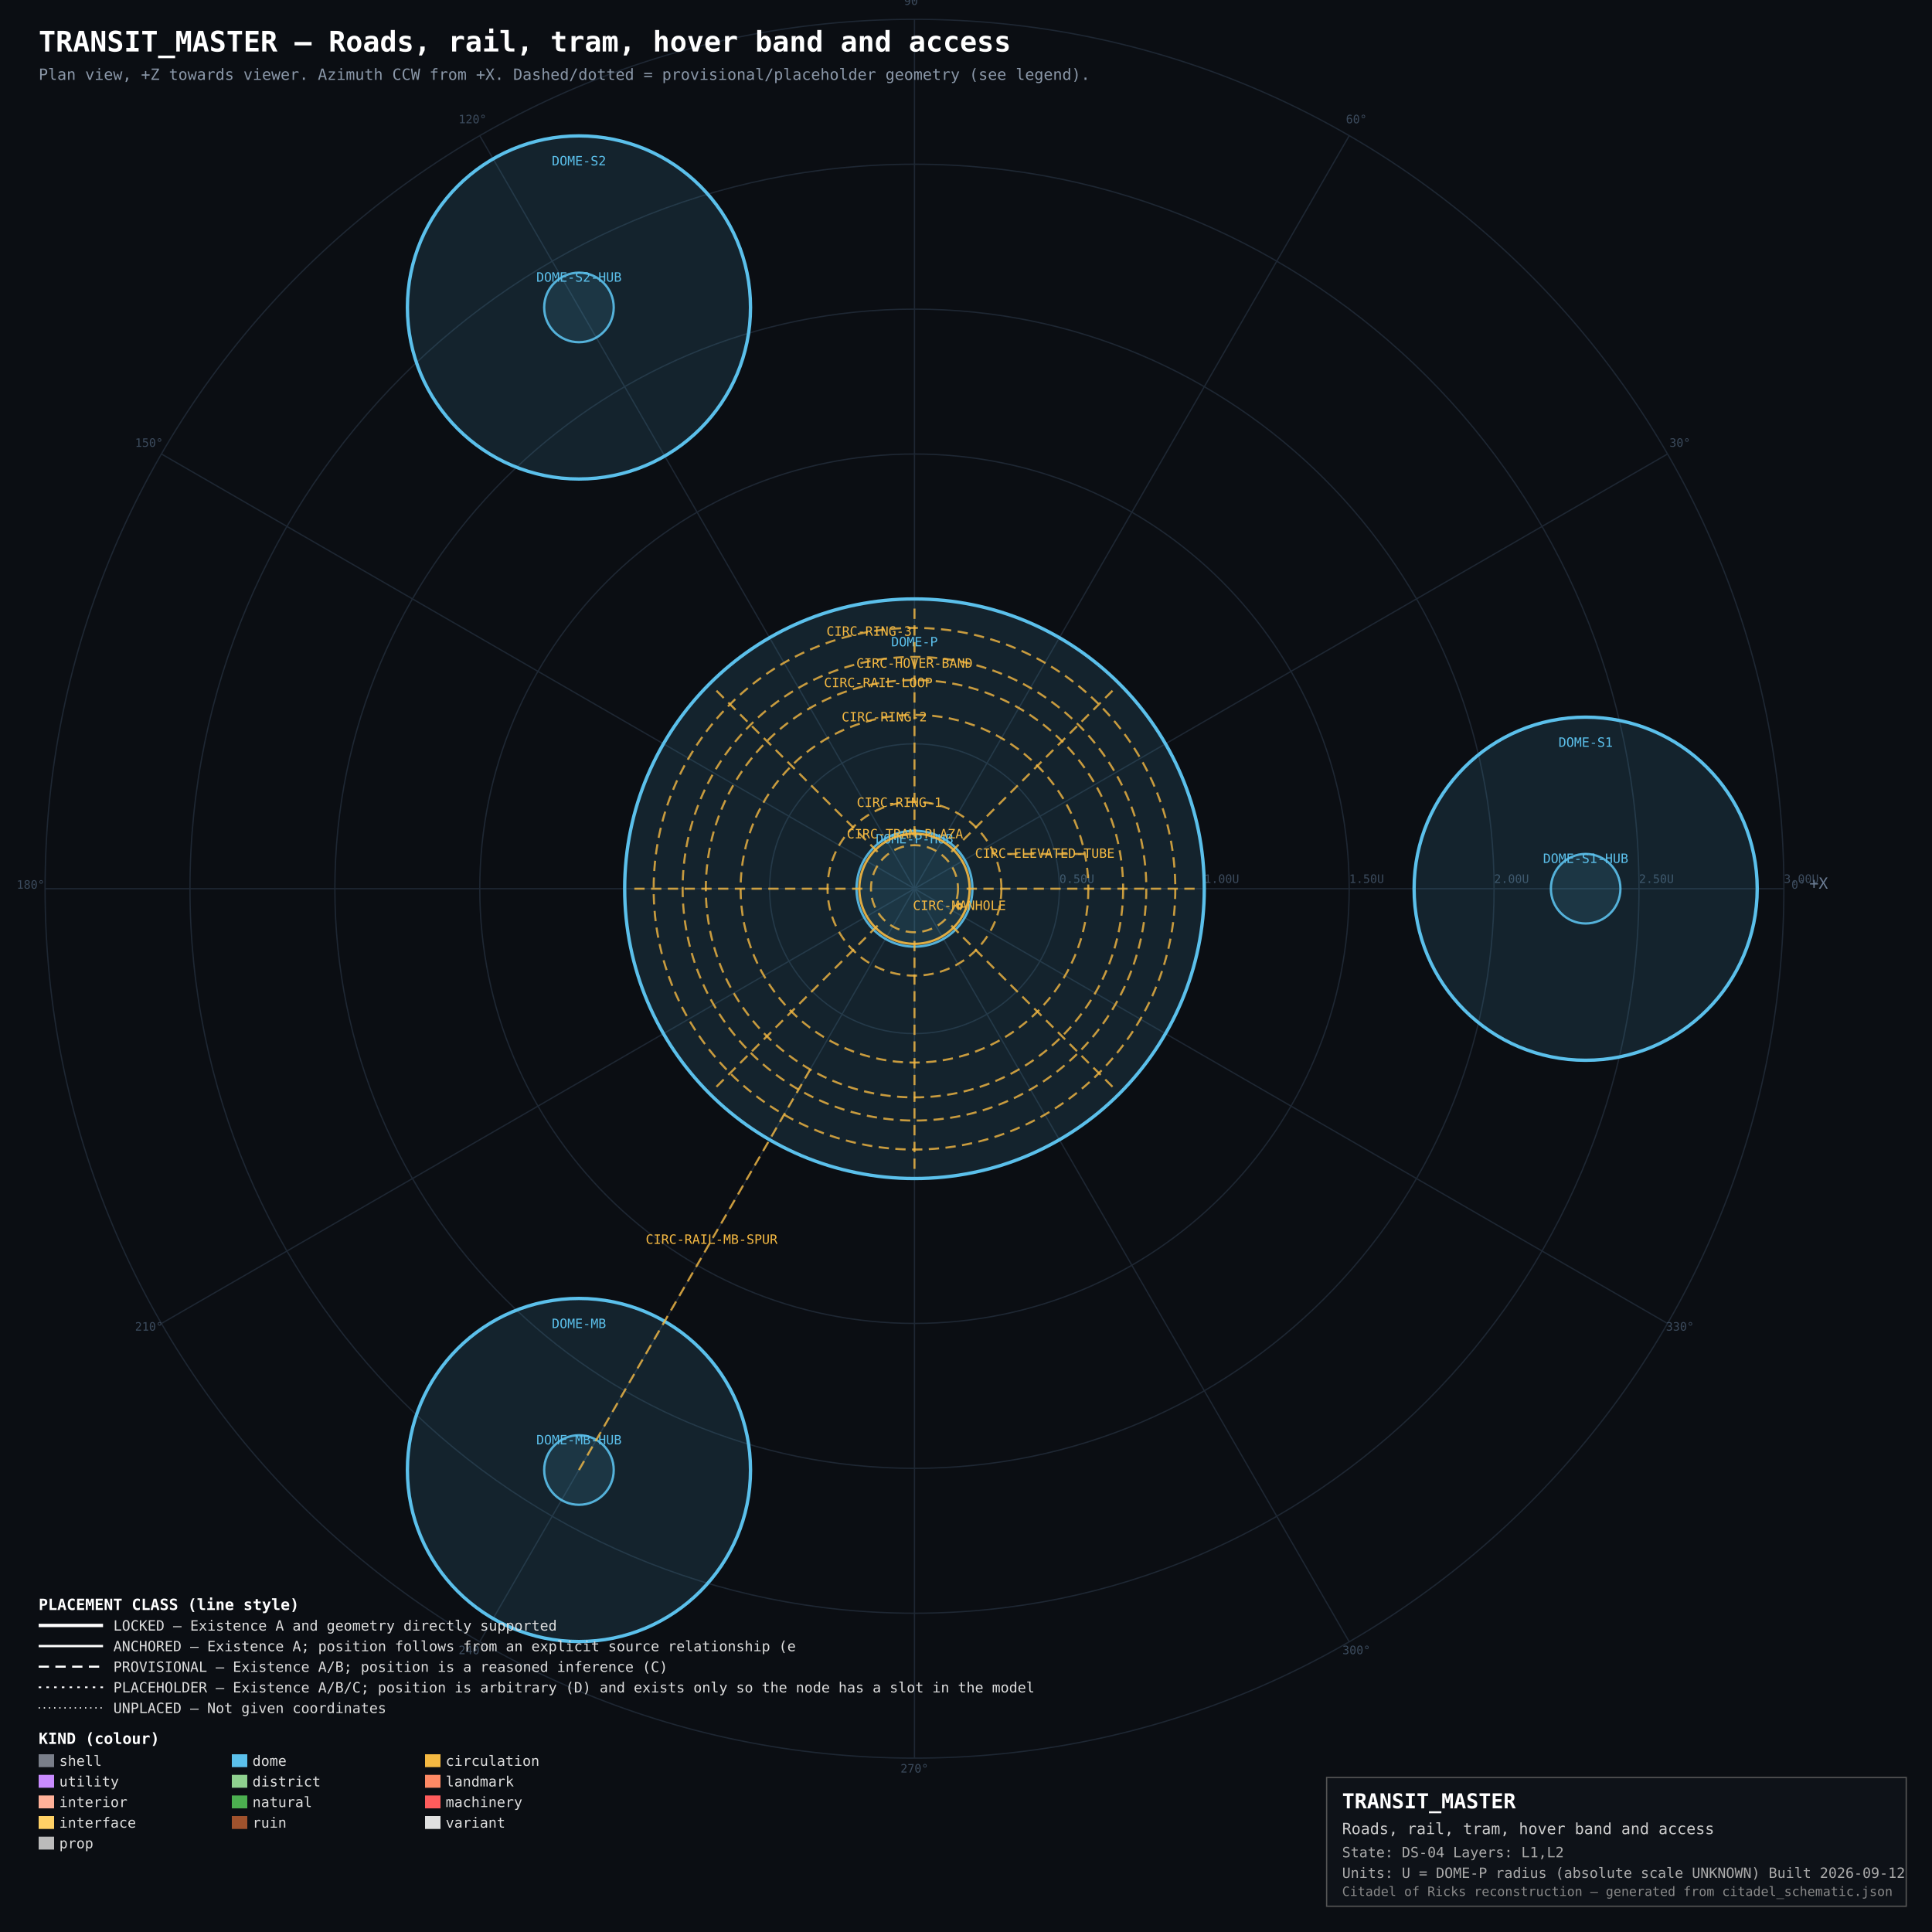
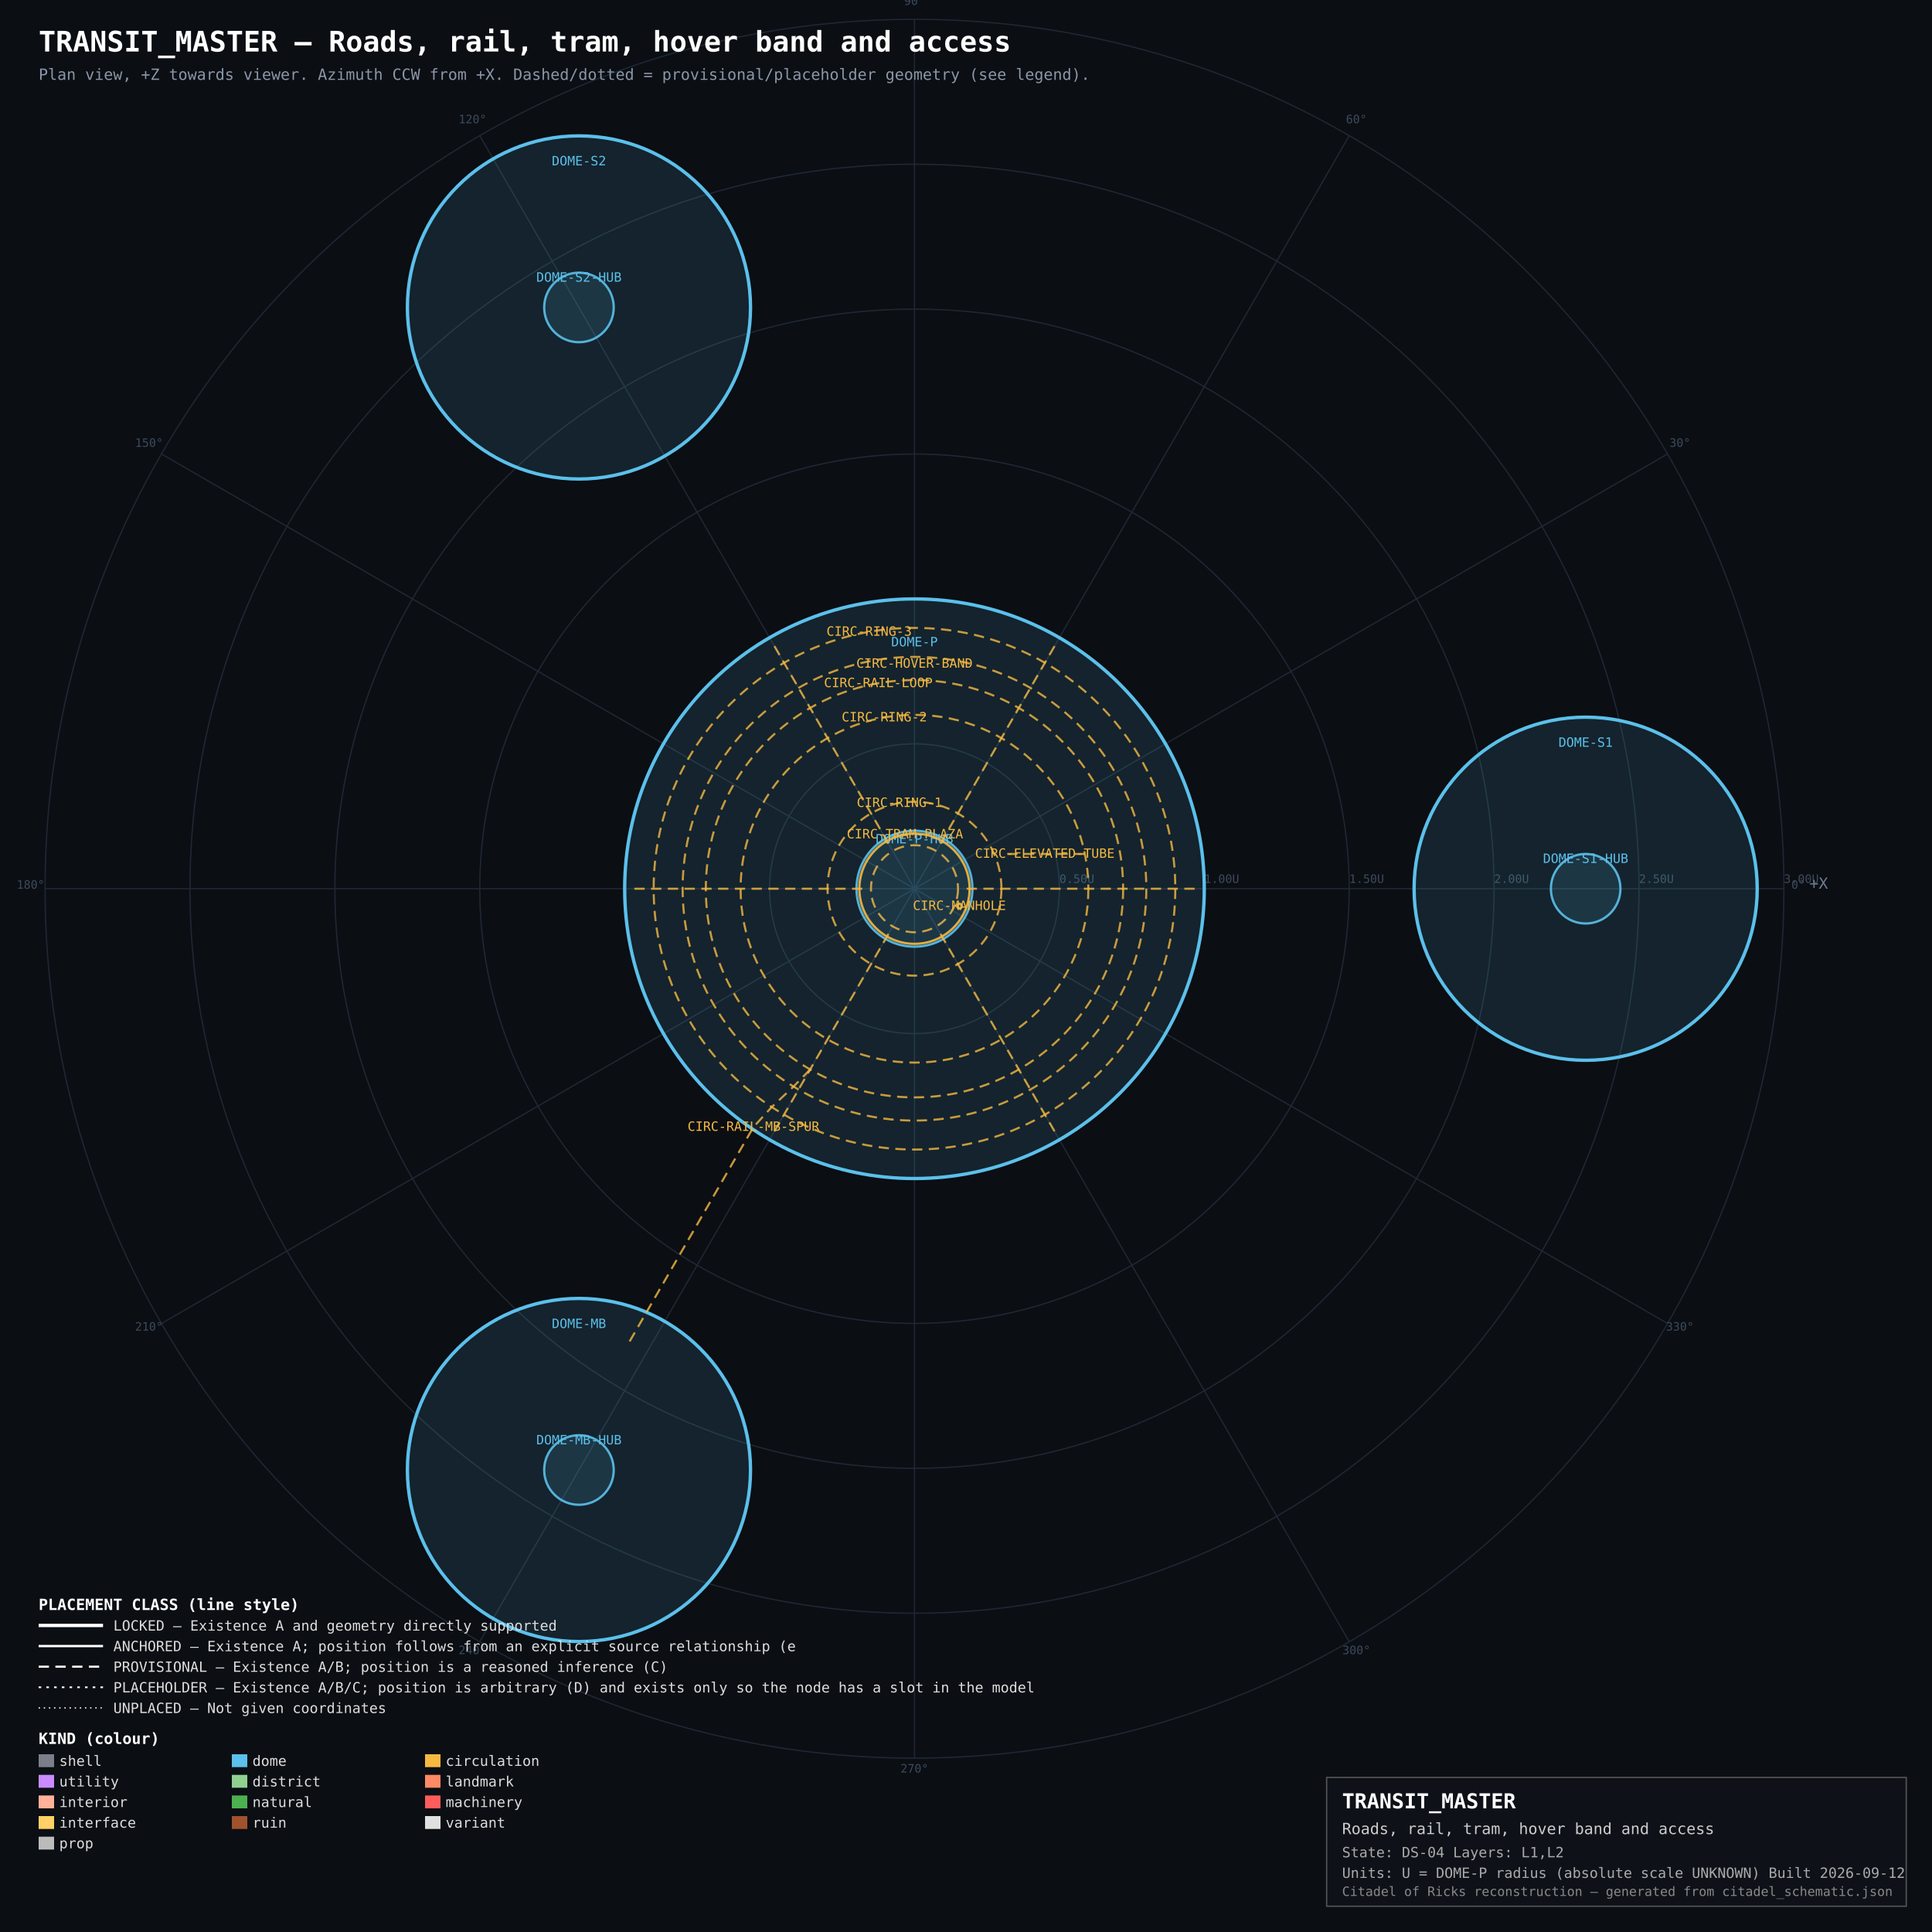
<svg xmlns="http://www.w3.org/2000/svg" width="1500" height="1500" viewBox="0 0 1500 1500" font-family="ui-monospace, Consolas, monospace">
  <rect width="1500" height="1500" fill="#0b0e13" />
  <circle cx="710.0" cy="690.0" r="112.5" stroke="#1e2733" stroke-width="1" fill="none" />
  <text x="822.5" y="685.5" font-size="9" text-anchor="start" fill="#3b4a5c" font-family="ui-monospace, Consolas, monospace">0.50U</text>
  <circle cx="710.0" cy="690.0" r="225.0" stroke="#1e2733" stroke-width="1" fill="none" />
  <text x="935.0" y="685.5" font-size="9" text-anchor="start" fill="#3b4a5c" font-family="ui-monospace, Consolas, monospace">1.00U</text>
  <circle cx="710.0" cy="690.0" r="337.5" stroke="#1e2733" stroke-width="1" fill="none" />
  <text x="1047.5" y="685.5" font-size="9" text-anchor="start" fill="#3b4a5c" font-family="ui-monospace, Consolas, monospace">1.50U</text>
  <circle cx="710.0" cy="690.0" r="450.0" stroke="#1e2733" stroke-width="1" fill="none" />
  <text x="1160.0" y="685.5" font-size="9" text-anchor="start" fill="#3b4a5c" font-family="ui-monospace, Consolas, monospace">2.00U</text>
  <circle cx="710.0" cy="690.0" r="562.5" stroke="#1e2733" stroke-width="1" fill="none" />
  <text x="1272.5" y="685.5" font-size="9" text-anchor="start" fill="#3b4a5c" font-family="ui-monospace, Consolas, monospace">2.50U</text>
  <circle cx="710.0" cy="690.0" r="675.0" stroke="#1e2733" stroke-width="1" fill="none" />
  <text x="1385.0" y="685.5" font-size="9" text-anchor="start" fill="#3b4a5c" font-family="ui-monospace, Consolas, monospace">3.00U</text>
  <line x1="710.0" y1="690.0" x2="1385.0" y2="690.0" stroke="#1e2733" stroke-width="1" />
  <text x="1396.2" y="690.0" font-size="9" text-anchor="middle" fill="#3b4a5c" font-family="ui-monospace, Consolas, monospace">0°</text>
  <line x1="710.0" y1="690.0" x2="1294.6" y2="352.5" stroke="#1e2733" stroke-width="1" />
  <text x="1304.3" y="346.9" font-size="9" text-anchor="middle" fill="#3b4a5c" font-family="ui-monospace, Consolas, monospace">30°</text>
  <line x1="710.0" y1="690.0" x2="1047.5" y2="105.4" stroke="#1e2733" stroke-width="1" />
  <text x="1053.1" y="95.7" font-size="9" text-anchor="middle" fill="#3b4a5c" font-family="ui-monospace, Consolas, monospace">60°</text>
  <line x1="710.0" y1="690.0" x2="710.0" y2="15.0" stroke="#1e2733" stroke-width="1" />
  <text x="710.0" y="3.8" font-size="9" text-anchor="middle" fill="#3b4a5c" font-family="ui-monospace, Consolas, monospace">90°</text>
  <line x1="710.0" y1="690.0" x2="372.5" y2="105.4" stroke="#1e2733" stroke-width="1" />
  <text x="366.9" y="95.7" font-size="9" text-anchor="middle" fill="#3b4a5c" font-family="ui-monospace, Consolas, monospace">120°</text>
  <line x1="710.0" y1="690.0" x2="125.4" y2="352.5" stroke="#1e2733" stroke-width="1" />
  <text x="115.7" y="346.9" font-size="9" text-anchor="middle" fill="#3b4a5c" font-family="ui-monospace, Consolas, monospace">150°</text>
  <line x1="710.0" y1="690.0" x2="35.0" y2="690.0" stroke="#1e2733" stroke-width="1" />
  <text x="23.8" y="690.0" font-size="9" text-anchor="middle" fill="#3b4a5c" font-family="ui-monospace, Consolas, monospace">180°</text>
  <line x1="710.0" y1="690.0" x2="125.4" y2="1027.5" stroke="#1e2733" stroke-width="1" />
  <text x="115.7" y="1033.1" font-size="9" text-anchor="middle" fill="#3b4a5c" font-family="ui-monospace, Consolas, monospace">210°</text>
  <line x1="710.0" y1="690.0" x2="372.5" y2="1274.6" stroke="#1e2733" stroke-width="1" />
  <text x="366.9" y="1284.3" font-size="9" text-anchor="middle" fill="#3b4a5c" font-family="ui-monospace, Consolas, monospace">240°</text>
  <line x1="710.0" y1="690.0" x2="710.0" y2="1365.0" stroke="#1e2733" stroke-width="1" />
  <text x="710.0" y="1376.2" font-size="9" text-anchor="middle" fill="#3b4a5c" font-family="ui-monospace, Consolas, monospace">270°</text>
  <line x1="710.0" y1="690.0" x2="1047.5" y2="1274.6" stroke="#1e2733" stroke-width="1" />
  <text x="1053.1" y="1284.3" font-size="9" text-anchor="middle" fill="#3b4a5c" font-family="ui-monospace, Consolas, monospace">300°</text>
  <line x1="710.0" y1="690.0" x2="1294.6" y2="1027.5" stroke="#1e2733" stroke-width="1" />
  <text x="1304.3" y="1033.1" font-size="9" text-anchor="middle" fill="#3b4a5c" font-family="ui-monospace, Consolas, monospace">330°</text>
  <text x="1412.0" y="690.0" font-size="12" text-anchor="middle" fill="#6b7c93" font-family="ui-monospace, Consolas, monospace">+X</text>
  <text x="710.0" y="-12.0" font-size="12" text-anchor="middle" fill="#6b7c93" font-family="ui-monospace, Consolas, monospace">+Y</text>
  <text x="30" y="40" font-size="22" fill="#fff" font-weight="bold">TRANSIT_MASTER — Roads, rail, tram, hover band and access</text>
  <text x="30" y="62" font-size="12" fill="#8a97a8">Plan view, +Z towards viewer. Azimuth CCW from +X. Dashed/dotted = provisional/placeholder geometry (see legend).</text>
  <circle cx="710.0" cy="690.0" r="225.0" stroke="#5bc0eb" stroke-width="2.6" stroke-opacity="1.0" fill="#5bc0eb" fill-opacity="0.12" />
  <text x="710.0" y="501.8" font-size="10" text-anchor="middle" fill="#5bc0eb" font-family="ui-monospace, Consolas, monospace">DOME-P</text>
  <circle cx="1231.1" cy="690.0" r="133.2" stroke="#5bc0eb" stroke-width="2.6" stroke-opacity="1.0" fill="#5bc0eb" fill-opacity="0.12" />
  <text x="1231.1" y="579.8" font-size="10" text-anchor="middle" fill="#5bc0eb" font-family="ui-monospace, Consolas, monospace">DOME-S1</text>
  <circle cx="449.5" cy="238.7" r="133.2" stroke="#5bc0eb" stroke-width="2.6" stroke-opacity="1.0" fill="#5bc0eb" fill-opacity="0.12" />
  <text x="449.5" y="128.4" font-size="10" text-anchor="middle" fill="#5bc0eb" font-family="ui-monospace, Consolas, monospace">DOME-S2</text>
  <circle cx="449.5" cy="1141.3" r="133.2" stroke="#5bc0eb" stroke-width="2.6" stroke-opacity="1.0" fill="#5bc0eb" fill-opacity="0.12" />
  <text x="449.5" y="1031.1" font-size="10" text-anchor="middle" fill="#5bc0eb" font-family="ui-monospace, Consolas, monospace">DOME-MB</text>
  <circle cx="710.0" cy="690.0" r="45.0" stroke="#5bc0eb" stroke-width="1.8" stroke-opacity="0.9" fill="#5bc0eb" fill-opacity="0.12" />
  <text x="710.0" y="654.8" font-size="10" text-anchor="middle" fill="#5bc0eb" font-family="ui-monospace, Consolas, monospace">DOME-P-HUB</text>
  <circle cx="1231.1" cy="690.0" r="27.0" stroke="#5bc0eb" stroke-width="1.8" stroke-opacity="0.9" fill="#5bc0eb" fill-opacity="0.12" />
  <text x="1231.1" y="670.0" font-size="10" text-anchor="middle" fill="#5bc0eb" font-family="ui-monospace, Consolas, monospace">DOME-S1-HUB</text>
  <circle cx="449.5" cy="238.7" r="27.0" stroke="#5bc0eb" stroke-width="1.8" stroke-opacity="0.9" fill="#5bc0eb" fill-opacity="0.12" />
  <text x="449.5" y="218.7" font-size="10" text-anchor="middle" fill="#5bc0eb" font-family="ui-monospace, Consolas, monospace">DOME-S2-HUB</text>
  <circle cx="449.5" cy="1141.3" r="27.0" stroke="#5bc0eb" stroke-width="1.8" stroke-opacity="0.9" fill="#5bc0eb" fill-opacity="0.12" />
  <text x="449.5" y="1121.4" font-size="10" text-anchor="middle" fill="#5bc0eb" font-family="ui-monospace, Consolas, monospace">DOME-MB-HUB</text>
  <circle cx="710.0" cy="690.0" r="67.5" stroke="#f5b942" stroke-width="1.6" stroke-opacity="0.8" stroke-dasharray="8,5" fill="none" />
  <text x="698.3" y="626.5" font-size="10" text-anchor="middle" fill="#f5b942" font-family="ui-monospace, Consolas, monospace">CIRC-RING-1</text>
  <circle cx="710.0" cy="690.0" r="135.0" stroke="#f5b942" stroke-width="1.6" stroke-opacity="0.8" stroke-dasharray="8,5" fill="none" />
  <text x="686.6" y="560.1" font-size="10" text-anchor="middle" fill="#f5b942" font-family="ui-monospace, Consolas, monospace">CIRC-RING-2</text>
  <circle cx="710.0" cy="690.0" r="202.5" stroke="#f5b942" stroke-width="1.6" stroke-opacity="0.8" stroke-dasharray="8,5" fill="none" />
  <text x="674.8" y="493.6" font-size="10" text-anchor="middle" fill="#f5b942" font-family="ui-monospace, Consolas, monospace">CIRC-RING-3</text>
-   <line x1="750.5" y1="690.0" x2="930.5" y2="690.0" stroke="#f5b942" stroke-width="1.6" stroke-opacity="0.8" stroke-dasharray="8,5" fill="none" />
-   <line x1="738.6" y1="661.4" x2="865.9" y2="534.1" stroke="#f5b942" stroke-width="1.6" stroke-opacity="0.8" stroke-dasharray="8,5" fill="none" />
-   <line x1="710.0" y1="649.5" x2="710.0" y2="469.5" stroke="#f5b942" stroke-width="1.6" stroke-opacity="0.8" stroke-dasharray="8,5" fill="none" />
-   <line x1="681.4" y1="661.4" x2="554.1" y2="534.1" stroke="#f5b942" stroke-width="1.6" stroke-opacity="0.8" stroke-dasharray="8,5" fill="none" />
-   <line x1="669.5" y1="690.0" x2="489.5" y2="690.0" stroke="#f5b942" stroke-width="1.6" stroke-opacity="0.8" stroke-dasharray="8,5" fill="none" />
-   <line x1="681.4" y1="718.6" x2="554.1" y2="845.9" stroke="#f5b942" stroke-width="1.6" stroke-opacity="0.8" stroke-dasharray="8,5" fill="none" />
-   <line x1="710.0" y1="730.5" x2="710.0" y2="910.5" stroke="#f5b942" stroke-width="1.6" stroke-opacity="0.8" stroke-dasharray="8,5" fill="none" />
-   <line x1="738.6" y1="718.6" x2="865.9" y2="845.9" stroke="#f5b942" stroke-width="1.6" stroke-opacity="0.8" stroke-dasharray="8,5" fill="none" />
+   <line x1="750.5" y1="690.0" x2="931.6" y2="690.0" stroke="#f5b942" stroke-width="1.6" stroke-opacity="0.8" stroke-dasharray="8,5" fill="none" />
+   <line x1="730.2" y1="654.9" x2="820.8" y2="498.1" stroke="#f5b942" stroke-width="1.6" stroke-opacity="0.8" stroke-dasharray="8,5" fill="none" />
+   <line x1="689.8" y1="654.9" x2="599.2" y2="498.1" stroke="#f5b942" stroke-width="1.6" stroke-opacity="0.8" stroke-dasharray="8,5" fill="none" />
+   <line x1="669.5" y1="690.0" x2="488.4" y2="690.0" stroke="#f5b942" stroke-width="1.6" stroke-opacity="0.8" stroke-dasharray="8,5" fill="none" />
+   <line x1="689.8" y1="725.1" x2="599.2" y2="881.9" stroke="#f5b942" stroke-width="1.6" stroke-opacity="0.8" stroke-dasharray="8,5" fill="none" />
+   <line x1="730.2" y1="725.1" x2="820.8" y2="881.9" stroke="#f5b942" stroke-width="1.6" stroke-opacity="0.8" stroke-dasharray="8,5" fill="none" />
  <circle cx="710.0" cy="690.0" r="162.0" stroke="#f5b942" stroke-width="1.6" stroke-opacity="0.8" stroke-dasharray="8,5" fill="none" />
  <text x="681.9" y="533.5" font-size="10" text-anchor="middle" fill="#f5b942" font-family="ui-monospace, Consolas, monospace">CIRC-RAIL-LOOP</text>
-   <polyline points="629.0,830.4 603.1,875.2 597.5,884.9 552.5,962.7 516.0,1025.9 449.5,1141.3" stroke="#f5b942" stroke-width="1.6" stroke-opacity="0.8" stroke-dasharray="8,5" fill="none" />
-   <text x="552.5" y="965.7" font-size="10" text-anchor="middle" fill="#f5b942" font-family="ui-monospace, Consolas, monospace">CIRC-RAIL-MB-SPUR</text>
+   <polyline points="629.0,830.3 616.1,843.6 599.0,859.7 585.0,875.0 550.1,935.4 502.4,1018.0 486.4,1045.7" stroke="#f5b942" stroke-width="1.6" stroke-opacity="0.8" stroke-dasharray="8,5" fill="none" />
+   <text x="585.0" y="878.0" font-size="10" text-anchor="middle" fill="#f5b942" font-family="ui-monospace, Consolas, monospace">CIRC-RAIL-MB-SPUR</text>
  <circle cx="710.0" cy="690.0" r="42.8" stroke="#f5b942" stroke-width="1.8" stroke-opacity="0.9" fill="none" />
  <text x="702.6" y="650.9" font-size="10" text-anchor="middle" fill="#f5b942" font-family="ui-monospace, Consolas, monospace">CIRC-TRAM-PLAZA</text>
  <circle cx="710.0" cy="690.0" r="180.0" stroke="#f5b942" stroke-width="1.6" stroke-opacity="0.8" stroke-dasharray="8,5" fill="none" />
  <circle cx="710.0" cy="690.0" r="33.8" stroke="#f5b942" stroke-width="1.6" stroke-opacity="0.8" stroke-dasharray="8,5" fill="none" />
  <text x="710.0" y="518.4" font-size="10" text-anchor="middle" fill="#f5b942" font-family="ui-monospace, Consolas, monospace">CIRC-HOVER-BAND</text>
  <circle cx="744.9" cy="703.5" r="1.8" stroke="#f5b942" stroke-width="1.8" stroke-opacity="0.9" fill="#f5b942" fill-opacity="0.12" />
  <text x="744.9" y="706.5" font-size="10" text-anchor="middle" fill="#f5b942" font-family="ui-monospace, Consolas, monospace">CIRC-MANHOLE</text>
  <polyline points="782.0,663.0 811.2,663.0 845.0,663.0" stroke="#f5b942" stroke-width="1.6" stroke-opacity="0.8" stroke-dasharray="8,5" fill="none" />
  <text x="811.2" y="666.0" font-size="10" text-anchor="middle" fill="#f5b942" font-family="ui-monospace, Consolas, monospace">CIRC-ELEVATED-TUBE</text>
  <text x="30" y="1250" font-size="12" fill="#fff" font-family="ui-monospace, Consolas, monospace" font-weight="bold">PLACEMENT CLASS (line style)</text>
  <line x1="30" y1="1262" x2="80" y2="1262" stroke="#fff" stroke-width="2.6" />
  <text x="88" y="1266" font-size="11" fill="#ddd" font-family="ui-monospace, Consolas, monospace">LOCKED — Existence A and geometry directly supported</text>
  <line x1="30" y1="1278" x2="80" y2="1278" stroke="#fff" stroke-width="1.8" />
  <text x="88" y="1282" font-size="11" fill="#ddd" font-family="ui-monospace, Consolas, monospace">ANCHORED — Existence A; position follows from an explicit source relationship (e</text>
  <line x1="30" y1="1294" x2="80" y2="1294" stroke="#fff" stroke-width="1.6" stroke-dasharray="8,5" />
  <text x="88" y="1298" font-size="11" fill="#ddd" font-family="ui-monospace, Consolas, monospace">PROVISIONAL — Existence A/B; position is a reasoned inference (C)</text>
  <line x1="30" y1="1310" x2="80" y2="1310" stroke="#fff" stroke-width="1.3" stroke-dasharray="2,4" />
  <text x="88" y="1314" font-size="11" fill="#ddd" font-family="ui-monospace, Consolas, monospace">PLACEHOLDER — Existence A/B/C; position is arbitrary (D) and exists only so the node has a slot in the model</text>
  <line x1="30" y1="1326" x2="80" y2="1326" stroke="#fff" stroke-width="1.0" stroke-dasharray="1,3" />
  <text x="88" y="1330" font-size="11" fill="#ddd" font-family="ui-monospace, Consolas, monospace">UNPLACED — Not given coordinates</text>
  <text x="30" y="1354" font-size="12" fill="#fff" font-family="ui-monospace, Consolas, monospace" font-weight="bold">KIND (colour)</text>
  <rect x="30" y="1362" width="12" height="10" fill="#7a7f8a" />
  <text x="46" y="1371" font-size="11" fill="#ddd" font-family="ui-monospace, Consolas, monospace">shell</text>
  <rect x="180" y="1362" width="12" height="10" fill="#5bc0eb" />
  <text x="196" y="1371" font-size="11" fill="#ddd" font-family="ui-monospace, Consolas, monospace">dome</text>
  <rect x="330" y="1362" width="12" height="10" fill="#f5b942" />
  <text x="346" y="1371" font-size="11" fill="#ddd" font-family="ui-monospace, Consolas, monospace">circulation</text>
  <rect x="30" y="1378" width="12" height="10" fill="#c98bff" />
  <text x="46" y="1387" font-size="11" fill="#ddd" font-family="ui-monospace, Consolas, monospace">utility</text>
  <rect x="180" y="1378" width="12" height="10" fill="#8fd18f" />
  <text x="196" y="1387" font-size="11" fill="#ddd" font-family="ui-monospace, Consolas, monospace">district</text>
  <rect x="330" y="1378" width="12" height="10" fill="#ff8a65" />
  <text x="346" y="1387" font-size="11" fill="#ddd" font-family="ui-monospace, Consolas, monospace">landmark</text>
  <rect x="30" y="1394" width="12" height="10" fill="#ffb199" />
  <text x="46" y="1403" font-size="11" fill="#ddd" font-family="ui-monospace, Consolas, monospace">interior</text>
  <rect x="180" y="1394" width="12" height="10" fill="#4caf50" />
  <text x="196" y="1403" font-size="11" fill="#ddd" font-family="ui-monospace, Consolas, monospace">natural</text>
  <rect x="330" y="1394" width="12" height="10" fill="#ff5c5c" />
  <text x="346" y="1403" font-size="11" fill="#ddd" font-family="ui-monospace, Consolas, monospace">machinery</text>
  <rect x="30" y="1410" width="12" height="10" fill="#ffd166" />
  <text x="46" y="1419" font-size="11" fill="#ddd" font-family="ui-monospace, Consolas, monospace">interface</text>
  <rect x="180" y="1410" width="12" height="10" fill="#a0522d" />
  <text x="196" y="1419" font-size="11" fill="#ddd" font-family="ui-monospace, Consolas, monospace">ruin</text>
  <rect x="330" y="1410" width="12" height="10" fill="#e0e0e0" />
  <text x="346" y="1419" font-size="11" fill="#ddd" font-family="ui-monospace, Consolas, monospace">variant</text>
  <rect x="30" y="1426" width="12" height="10" fill="#bbbbbb" />
  <text x="46" y="1435" font-size="11" fill="#ddd" font-family="ui-monospace, Consolas, monospace">prop</text>
  <rect x="1030" y="1380" width="450" height="100" fill="#0e1218" stroke="#555" />
  <text x="1042" y="1404" font-size="16" fill="#fff" font-family="ui-monospace, Consolas, monospace" font-weight="bold">TRANSIT_MASTER</text>
  <text x="1042" y="1424" font-size="12" fill="#ccc" font-family="ui-monospace, Consolas, monospace">Roads, rail, tram, hover band and access</text>
  <text x="1042" y="1442" font-size="11" fill="#aaa" font-family="ui-monospace, Consolas, monospace">State: DS-04   Layers: L1,L2</text>
  <text x="1042" y="1458" font-size="11" fill="#aaa" font-family="ui-monospace, Consolas, monospace">Units: U = DOME-P radius (absolute scale UNKNOWN)   Built 2026-09-12</text>
  <text x="1042" y="1472" font-size="10" fill="#888" font-family="ui-monospace, Consolas, monospace">Citadel of Ricks reconstruction — generated from citadel_schematic.json</text>
</svg>
